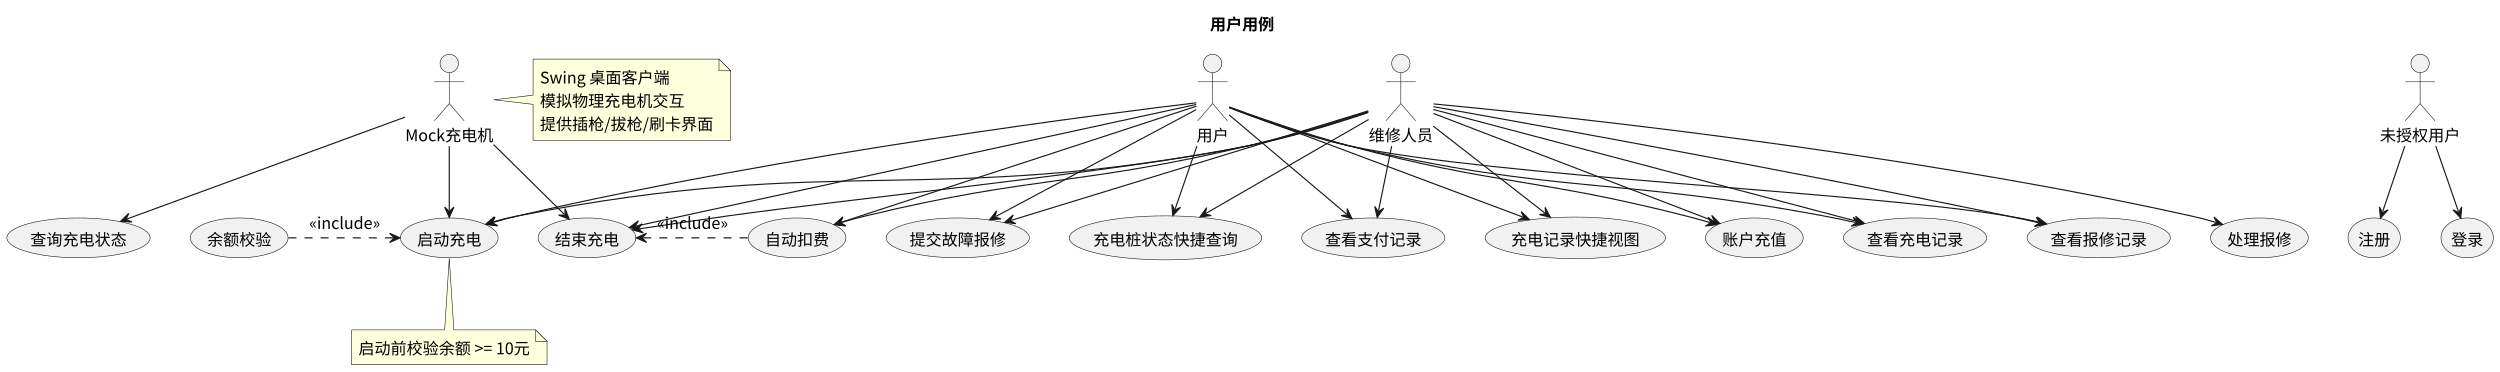
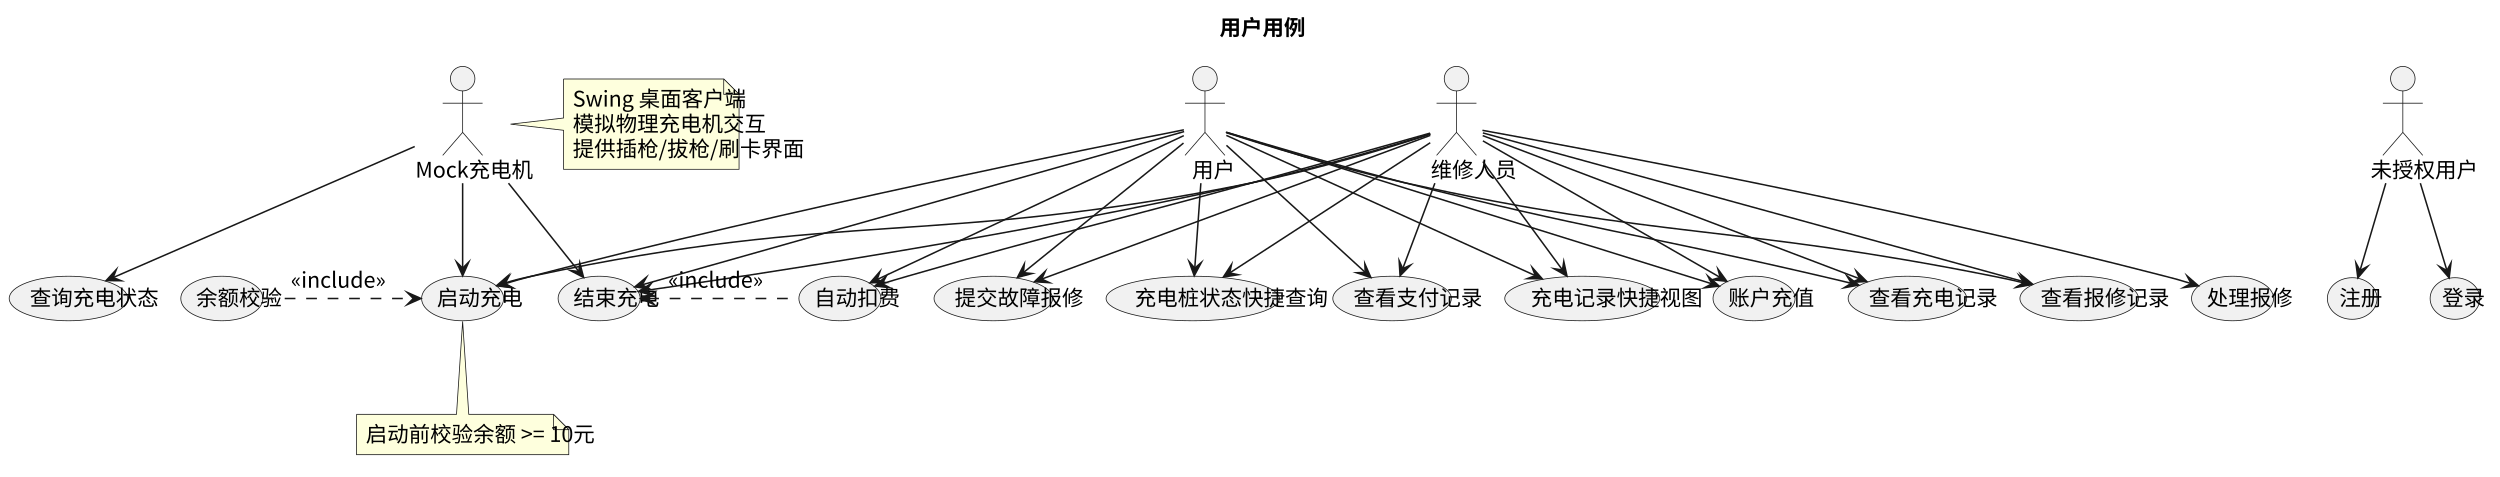
- <svg xmlns="http://www.w3.org/2000/svg" contentStyleType="text/css" data-diagram-type="DESCRIPTION" height="324px" preserveAspectRatio="none" style="width:2178px;height:324px;background:#FFFFFF;" version="1.1" viewBox="0 0 2178 324" width="2178px" zoomAndPan="magnify">
+ <svg xmlns="http://www.w3.org/2000/svg" contentStyleType="text/css" data-diagram-type="DESCRIPTION" height="311px" preserveAspectRatio="none" style="width:1630px;height:311px;background:#FFFFFF;" version="1.1" viewBox="0 0 1630 311" width="1630px" zoomAndPan="magnify">
  <defs />
  <g>
    <g class="title" data-source-line="3">
-       <text fill="#000000" font-family="Noto Sans CJK SC" font-size="14" font-weight="bold" lengthAdjust="spacing" textLength="56" x="1054.099" y="26.24">用户用例</text>
-     </g>
-     <g class="entity" data-entity="G" data-source-line="6" data-uid="ent0002" id="entity_G">
-       <ellipse cx="2108.4" cy="55.272" fill="#F1F1F1" rx="8" ry="8" style="stroke:#181818;stroke-width:0.5;" />
-       <path d="M2108.4,63.272 L2108.4,90.272 M2095.4,71.272 L2121.4,71.272 M2108.4,90.272 L2095.4,105.272 M2108.4,90.272 L2121.4,105.272" fill="none" style="stroke:#181818;stroke-width:0.5;" />
-       <text fill="#000000" font-family="Noto Sans CJK SC" font-size="14" lengthAdjust="spacing" textLength="70" x="2073.4" y="123.012">未授权用户</text>
-     </g>
-     <g class="entity" data-entity="U" data-source-line="7" data-uid="ent0003" id="entity_U">
-       <ellipse cx="1056.4" cy="55.272" fill="#F1F1F1" rx="8" ry="8" style="stroke:#181818;stroke-width:0.5;" />
-       <path d="M1056.4,63.272 L1056.4,90.272 M1043.4,71.272 L1069.4,71.272 M1056.4,90.272 L1043.4,105.272 M1056.4,90.272 L1069.4,105.272" fill="none" style="stroke:#181818;stroke-width:0.5;" />
-       <text fill="#000000" font-family="Noto Sans CJK SC" font-size="14" lengthAdjust="spacing" textLength="28" x="1042.4" y="123.012">用户</text>
-     </g>
-     <g class="entity" data-entity="M" data-source-line="8" data-uid="ent0004" id="entity_M">
-       <ellipse cx="1220.4" cy="55.272" fill="#F1F1F1" rx="8" ry="8" style="stroke:#181818;stroke-width:0.5;" />
-       <path d="M1220.4,63.272 L1220.4,90.272 M1207.4,71.272 L1233.4,71.272 M1220.4,90.272 L1207.4,105.272 M1220.4,90.272 L1233.4,105.272" fill="none" style="stroke:#181818;stroke-width:0.5;" />
-       <text fill="#000000" font-family="Noto Sans CJK SC" font-size="14" lengthAdjust="spacing" textLength="56" x="1192.4" y="123.012">维修人员</text>
-     </g>
-     <g class="entity" data-entity="MC" data-source-line="9" data-uid="ent0005" id="entity_MC">
-       <ellipse cx="391.4" cy="55.272" fill="#F1F1F1" rx="8" ry="8" style="stroke:#181818;stroke-width:0.5;" />
-       <path d="M391.4,63.272 L391.4,90.272 M378.4,71.272 L404.4,71.272 M391.4,90.272 L378.4,105.272 M391.4,90.272 L404.4,105.272" fill="none" style="stroke:#181818;stroke-width:0.5;" />
-       <text fill="#000000" font-family="Noto Sans CJK SC" font-size="14" lengthAdjust="spacing" textLength="76.72" x="353.04" y="123.012">Mock充电机</text>
-     </g>
-     <g class="entity" data-entity="GMN6" data-source-line="11" data-uid="ent0007" id="entity_GMN6">
-       <path d="M464.41,51.502 L464.41,82.912 L430.22,86.912 L464.41,90.912 L464.41,122.318 A0,0 0 0 0 464.41,122.318 L636.385,122.318 A0,0 0 0 0 636.385,122.318 L636.385,61.502 L626.385,51.502 L464.41,51.502 A0,0 0 0 0 464.41,51.502" fill="#FEFFDD" style="stroke:#181818;stroke-width:0.5;" />
-       <path d="M626.385,51.502 L626.385,61.502 L636.385,61.502 L626.385,51.502" fill="#FEFFDD" style="stroke:#181818;stroke-width:0.5;" />
-       <text fill="#000000" font-family="Noto Sans CJK SC" font-size="14" lengthAdjust="spacing" textLength="112.993" x="470.41" y="72.742">Swing 桌面客户端</text>
-       <text fill="#000000" font-family="Noto Sans CJK SC" font-size="14" lengthAdjust="spacing" textLength="125.999" x="470.41" y="93.014">模拟物理充电机交互</text>
-       <text fill="#000000" font-family="Noto Sans CJK SC" font-size="14" lengthAdjust="spacing" textLength="150.975" x="470.41" y="113.286">提供插枪/拔枪/刷卡界面</text>
-     </g>
-     <g class="entity" data-entity="REG" data-source-line="13" data-uid="ent0009" id="entity_REG">
-       <ellipse cx="2068.399" cy="207.226" fill="#F1F1F1" rx="22.799" ry="17.334" style="stroke:#181818;stroke-width:0.5;" />
-       <text fill="#000000" font-family="Noto Sans CJK SC" font-size="14" lengthAdjust="spacing" textLength="28" x="2054.399" y="213.862">注册</text>
-     </g>
-     <g class="entity" data-entity="LOG" data-source-line="14" data-uid="ent0010" id="entity_LOG">
-       <ellipse cx="2149.399" cy="207.226" fill="#F1F1F1" rx="22.799" ry="17.334" style="stroke:#181818;stroke-width:0.5;" />
-       <text fill="#000000" font-family="Noto Sans CJK SC" font-size="14" lengthAdjust="spacing" textLength="28" x="2135.399" y="213.862">登录</text>
-     </g>
-     <g class="entity" data-entity="RCH" data-source-line="15" data-uid="ent0011" id="entity_RCH">
-       <ellipse cx="1528.398" cy="207.226" fill="#F1F1F1" rx="42.598" ry="17.334" style="stroke:#181818;stroke-width:0.5;" />
-       <text fill="#000000" font-family="Noto Sans CJK SC" font-size="14" lengthAdjust="spacing" textLength="56" x="1500.398" y="213.862">账户充值</text>
-     </g>
-     <g class="entity" data-entity="CS" data-source-line="16" data-uid="ent0012" id="entity_CS">
-       <ellipse cx="391.398" cy="207.226" fill="#F1F1F1" rx="42.598" ry="17.334" style="stroke:#181818;stroke-width:0.5;" />
-       <text fill="#000000" font-family="Noto Sans CJK SC" font-size="14" lengthAdjust="spacing" textLength="56" x="363.398" y="213.862">启动充电</text>
-     </g>
-     <g class="entity" data-entity="BAL" data-source-line="17" data-uid="ent0013" id="entity_BAL">
-       <ellipse cx="208.398" cy="207.226" fill="#F1F1F1" rx="42.598" ry="17.334" style="stroke:#181818;stroke-width:0.5;" />
-       <text fill="#000000" font-family="Noto Sans CJK SC" font-size="14" lengthAdjust="spacing" textLength="56" x="180.398" y="213.862">余额校验</text>
-     </g>
-     <g class="entity" data-entity="EC" data-source-line="18" data-uid="ent0014" id="entity_EC">
-       <ellipse cx="511.398" cy="207.226" fill="#F1F1F1" rx="42.598" ry="17.334" style="stroke:#181818;stroke-width:0.5;" />
-       <text fill="#000000" font-family="Noto Sans CJK SC" font-size="14" lengthAdjust="spacing" textLength="56" x="483.398" y="213.862">结束充电</text>
-     </g>
-     <g class="entity" data-entity="AD" data-source-line="19" data-uid="ent0015" id="entity_AD">
-       <ellipse cx="694.398" cy="207.226" fill="#F1F1F1" rx="42.598" ry="17.334" style="stroke:#181818;stroke-width:0.5;" />
-       <text fill="#000000" font-family="Noto Sans CJK SC" font-size="14" lengthAdjust="spacing" textLength="56" x="666.398" y="213.862">自动扣费</text>
-     </g>
-     <g class="entity" data-entity="VCR" data-source-line="20" data-uid="ent0016" id="entity_VCR">
-       <ellipse cx="1668.397" cy="207.226" fill="#F1F1F1" rx="62.397" ry="17.334" style="stroke:#181818;stroke-width:0.5;" />
-       <text fill="#000000" font-family="Noto Sans CJK SC" font-size="14" lengthAdjust="spacing" textLength="84" x="1626.397" y="213.862">查看充电记录</text>
-     </g>
-     <g class="entity" data-entity="VPR" data-source-line="21" data-uid="ent0017" id="entity_VPR">
-       <ellipse cx="1196.397" cy="207.226" fill="#F1F1F1" rx="62.397" ry="17.334" style="stroke:#181818;stroke-width:0.5;" />
-       <text fill="#000000" font-family="Noto Sans CJK SC" font-size="14" lengthAdjust="spacing" textLength="84" x="1154.397" y="213.862">查看支付记录</text>
-     </g>
-     <g class="entity" data-entity="SRT" data-source-line="22" data-uid="ent0018" id="entity_SRT">
-       <ellipse cx="834.397" cy="207.226" fill="#F1F1F1" rx="62.397" ry="17.334" style="stroke:#181818;stroke-width:0.5;" />
-       <text fill="#000000" font-family="Noto Sans CJK SC" font-size="14" lengthAdjust="spacing" textLength="84" x="792.397" y="213.862">提交故障报修</text>
-     </g>
-     <g class="entity" data-entity="HR" data-source-line="23" data-uid="ent0019" id="entity_HR">
-       <ellipse cx="1968.398" cy="207.226" fill="#F1F1F1" rx="42.598" ry="17.334" style="stroke:#181818;stroke-width:0.5;" />
-       <text fill="#000000" font-family="Noto Sans CJK SC" font-size="14" lengthAdjust="spacing" textLength="56" x="1940.398" y="213.862">处理报修</text>
-     </g>
-     <g class="entity" data-entity="QV" data-source-line="24" data-uid="ent0020" id="entity_QV">
-       <ellipse cx="1372.398" cy="207.217" fill="#F1F1F1" rx="78.528" ry="18.105" style="stroke:#181818;stroke-width:0.5;" />
-       <text fill="#000000" font-family="Noto Sans CJK SC" font-size="14" lengthAdjust="spacing" textLength="111.999" x="1316.398" y="213.853">充电记录快捷视图</text>
-     </g>
-     <g class="entity" data-entity="QC" data-source-line="25" data-uid="ent0021" id="entity_QC">
-       <ellipse cx="1015.404" cy="207.223" fill="#F1F1F1" rx="83.854" ry="19.171" style="stroke:#181818;stroke-width:0.5;" />
-       <text fill="#000000" font-family="Noto Sans CJK SC" font-size="14" lengthAdjust="spacing" textLength="125.999" x="952.404" y="213.859">充电桩状态快捷查询</text>
-     </g>
-     <g class="entity" data-entity="VR" data-source-line="26" data-uid="ent0022" id="entity_VR">
-       <ellipse cx="1828.397" cy="207.226" fill="#F1F1F1" rx="62.397" ry="17.334" style="stroke:#181818;stroke-width:0.5;" />
-       <text fill="#000000" font-family="Noto Sans CJK SC" font-size="14" lengthAdjust="spacing" textLength="84" x="1786.397" y="213.862">查看报修记录</text>
-     </g>
-     <g class="entity" data-entity="QC_CM" data-source-line="27" data-uid="ent0023" id="entity_QC_CM">
-       <ellipse cx="68.397" cy="207.226" fill="#F1F1F1" rx="62.397" ry="17.334" style="stroke:#181818;stroke-width:0.5;" />
-       <text fill="#000000" font-family="Noto Sans CJK SC" font-size="14" lengthAdjust="spacing" textLength="84" x="26.397" y="213.862">查询充电状态</text>
-     </g>
-     <g class="entity" data-entity="GMN52" data-source-line="57" data-uid="ent0053" id="entity_GMN52">
-       <path d="M306.22,287.392 L306.22,317.664 A0,0 0 0 0 306.22,317.664 L476.571,317.664 A0,0 0 0 0 476.571,317.664 L476.571,297.392 L466.571,287.392 L395.4,287.392 L391.4,224.902 L387.4,287.392 L306.22,287.392 A0,0 0 0 0 306.22,287.392" fill="#FEFFDD" style="stroke:#181818;stroke-width:0.5;" />
-       <path d="M466.571,287.392 L466.571,297.392 L476.571,297.392 L466.571,287.392" fill="#FEFFDD" style="stroke:#181818;stroke-width:0.5;" />
-       <text fill="#000000" font-family="Noto Sans CJK SC" font-size="14" lengthAdjust="spacing" textLength="149.351" x="312.22" y="308.632">启动前校验余额 &gt;= 10元</text>
-     </g>
-     <g class="link" data-entity-1="G" data-entity-2="REG" data-source-line="29" data-uid="lnk24" id="link_G_REG">
-       <path d="M2095.08,127.302 C2087.85,148.682 2081.233,168.258 2075.793,184.338" fill="none" id="G-to-REG" style="stroke:#181818;stroke-width:1;" />
-       <polygon fill="#181818" points="2073.87,190.022,2080.543,182.778,2075.472,185.286,2072.965,180.215,2073.87,190.022" style="stroke:#181818;stroke-width:1;" />
-     </g>
-     <g class="link" data-entity-1="G" data-entity-2="LOG" data-source-line="30" data-uid="lnk25" id="link_G_LOG">
-       <path d="M2122.05,127.302 C2129.46,148.682 2136.246,168.272 2141.816,184.352" fill="none" id="G-to-LOG" style="stroke:#181818;stroke-width:1;" />
-       <polygon fill="#181818" points="2143.78,190.022,2144.614,180.208,2142.143,185.297,2137.055,182.827,2143.78,190.022" style="stroke:#181818;stroke-width:1;" />
-     </g>
-     <g class="link" data-entity-1="U" data-entity-2="RCH" data-source-line="31" data-uid="lnk26" id="link_U_RCH">
-       <path d="M1070.89,93.272 C1093.14,101.352 1137.16,116.812 1175.4,127.052 C1303.89,161.432 1339.51,155.182 1468.4,188.052 C1477.26,190.312 1481.016,191.306 1489.786,193.956" fill="none" id="U-to-RCH" style="stroke:#181818;stroke-width:1;" />
-       <polygon fill="#181818" points="1495.53,195.692,1488.072,189.26,1490.744,194.246,1485.758,196.918,1495.53,195.692" style="stroke:#181818;stroke-width:1;" />
-     </g>
-     <g class="link" data-entity-1="U" data-entity-2="CS" data-source-line="32" data-uid="lnk27" id="link_U_CS">
-       <path d="M1042.19,89.572 C975.24,97.522 684.68,133.662 451.4,188.052 C442.39,190.152 438.493,191.125 429.633,193.805" fill="none" id="U-to-CS" style="stroke:#181818;stroke-width:1;" />
-       <polygon fill="#181818" points="423.89,195.542,433.663,196.765,428.676,194.094,431.346,189.107,423.89,195.542" style="stroke:#181818;stroke-width:1;" />
-     </g>
-     <g class="link" data-entity-1="U" data-entity-2="EC" data-source-line="33" data-uid="lnk28" id="link_U_EC">
-       <path d="M1042.1,91.012 C971.23,106.402 662.523,173.409 554.123,196.949" fill="none" id="U-to-EC" style="stroke:#181818;stroke-width:1;" />
-       <polygon fill="#181818" points="548.26,198.222,557.904,200.221,553.146,197.161,556.206,192.403,548.26,198.222" style="stroke:#181818;stroke-width:1;" />
-     </g>
-     <g class="link" data-entity-1="U" data-entity-2="AD" data-source-line="34" data-uid="lnk29" id="link_U_AD">
-       <path d="M1042.21,92.552 C989.33,109.832 808.613,168.888 732.663,193.708" fill="none" id="U-to-AD" style="stroke:#181818;stroke-width:1;" />
-       <polygon fill="#181818" points="726.96,195.572,736.757,196.578,731.713,194.019,734.272,188.974,726.96,195.572" style="stroke:#181818;stroke-width:1;" />
-     </g>
-     <g class="link" data-entity-1="U" data-entity-2="VCR" data-source-line="35" data-uid="lnk30" id="link_U_VCR">
-       <path d="M1070.82,93.552 C1092.98,102.002 1136.88,117.942 1175.4,127.052 C1355.96,169.742 1406.02,153.922 1588.4,188.052 C1599.46,190.122 1605.457,191.324 1616.557,193.824" fill="none" id="U-to-VCR" style="stroke:#181818;stroke-width:1;" />
-       <polygon fill="#181818" points="1622.41,195.142,1614.509,189.262,1617.532,194.043,1612.751,197.067,1622.41,195.142" style="stroke:#181818;stroke-width:1;" />
-     </g>
-     <g class="link" data-entity-1="U" data-entity-2="VPR" data-source-line="36" data-uid="lnk31" id="link_U_VPR">
-       <path d="M1070.85,100.132 C1096.42,121.732 1145.008,162.789 1173.248,186.659" fill="none" id="U-to-VPR" style="stroke:#181818;stroke-width:1;" />
-       <polygon fill="#181818" points="1177.83,190.532,1173.539,181.667,1174.011,187.304,1168.374,187.777,1177.83,190.532" style="stroke:#181818;stroke-width:1;" />
-     </g>
-     <g class="link" data-entity-1="U" data-entity-2="SRT" data-source-line="37" data-uid="lnk32" id="link_U_SRT">
-       <path d="M1042.17,95.492 C1006,114.772 915.285,163.109 867.505,188.579" fill="none" id="U-to-SRT" style="stroke:#181818;stroke-width:1;" />
-       <polygon fill="#181818" points="862.21,191.402,872.034,190.698,866.622,189.05,868.27,183.638,862.21,191.402" style="stroke:#181818;stroke-width:1;" />
-     </g>
-     <g class="link" data-entity-1="U" data-entity-2="QV" data-source-line="38" data-uid="lnk33" id="link_U_QV">
-       <path d="M1070.8,93.302 C1116.8,110.522 1255.731,162.538 1326.681,189.108" fill="none" id="U-to-QV" style="stroke:#181818;stroke-width:1;" />
-       <polygon fill="#181818" points="1332.3,191.212,1325.274,184.31,1327.618,189.458,1322.469,191.802,1332.3,191.212" style="stroke:#181818;stroke-width:1;" />
-     </g>
-     <g class="link" data-entity-1="U" data-entity-2="QC" data-source-line="39" data-uid="lnk34" id="link_U_QC">
-       <path d="M1042.74,127.302 C1035.66,147.742 1029.316,166.063 1023.726,182.183" fill="none" id="U-to-QC" style="stroke:#181818;stroke-width:1;" />
-       <polygon fill="#181818" points="1021.76,187.852,1028.488,180.659,1023.398,183.128,1020.929,178.038,1021.76,187.852" style="stroke:#181818;stroke-width:1;" />
-     </g>
-     <g class="link" data-entity-1="U" data-entity-2="VR" data-source-line="40" data-uid="lnk35" id="link_U_VR">
-       <path d="M1070.78,93.742 C1092.88,102.452 1136.7,118.722 1175.4,127.052 C1300.59,153.982 1622.08,167.052 1748.4,188.052 C1759.64,189.912 1765.806,191.078 1777.036,193.598" fill="none" id="U-to-VR" style="stroke:#181818;stroke-width:1;" />
-       <polygon fill="#181818" points="1782.89,194.912,1774.984,189.038,1778.011,193.817,1773.233,196.844,1782.89,194.912" style="stroke:#181818;stroke-width:1;" />
-     </g>
-     <g class="link" data-entity-1="M" data-entity-2="RCH" data-source-line="41" data-uid="lnk36" id="link_M_RCH">
-       <path d="M1248.82,98.832 C1306.9,121.142 1433.109,169.621 1492.629,192.481" fill="none" id="M-to-RCH" style="stroke:#181818;stroke-width:1;" />
-       <polygon fill="#181818" points="1498.23,194.632,1491.263,187.671,1493.562,192.839,1488.394,195.139,1498.23,194.632" style="stroke:#181818;stroke-width:1;" />
-     </g>
-     <g class="link" data-entity-1="M" data-entity-2="CS" data-source-line="42" data-uid="lnk37" id="link_M_CS">
-       <path d="M1191.99,97.992 C1165.32,107.032 1124.14,119.942 1087.4,127.052 C808.59,180.932 729.99,133.072 451.4,188.052 C442.11,189.882 437.942,190.83 428.911,193.57" fill="none" id="M-to-CS" style="stroke:#181818;stroke-width:1;" />
-       <polygon fill="#181818" points="423.17,195.312,432.944,196.526,427.955,193.86,430.621,188.871,423.17,195.312" style="stroke:#181818;stroke-width:1;" />
-     </g>
-     <g class="link" data-entity-1="M" data-entity-2="EC" data-source-line="43" data-uid="lnk38" id="link_M_EC">
-       <path d="M1191.92,97.662 C1165.21,106.482 1124,119.242 1087.4,127.052 C988.05,148.222 734.97,173.852 634.4,188.052 C606.5,191.982 581.024,195.743 556.914,199.353" fill="none" id="M-to-EC" style="stroke:#181818;stroke-width:1;" />
-       <polygon fill="#181818" points="550.98,200.242,560.473,202.865,555.925,199.501,559.288,194.953,550.98,200.242" style="stroke:#181818;stroke-width:1;" />
-     </g>
-     <g class="link" data-entity-1="M" data-entity-2="AD" data-source-line="44" data-uid="lnk39" id="link_M_AD">
-       <path d="M1192.09,97.182 C1165.32,105.722 1123.92,118.352 1087.4,127.052 C941.02,161.892 900.63,152.632 754.4,188.052 C745.41,190.222 741.513,191.225 732.653,193.905" fill="none" id="M-to-AD" style="stroke:#181818;stroke-width:1;" />
-       <polygon fill="#181818" points="726.91,195.642,736.683,196.865,731.696,194.194,734.366,189.208,726.91,195.642" style="stroke:#181818;stroke-width:1;" />
-     </g>
-     <g class="link" data-entity-1="M" data-entity-2="VCR" data-source-line="45" data-uid="lnk40" id="link_M_VCR">
-       <path d="M1248.76,95.402 C1324.64,115.442 1526.919,168.86 1618.429,193.02" fill="none" id="M-to-VCR" style="stroke:#181818;stroke-width:1;" />
-       <polygon fill="#181818" points="1624.23,194.552,1616.549,188.387,1619.396,193.276,1614.507,196.122,1624.23,194.552" style="stroke:#181818;stroke-width:1;" />
-     </g>
-     <g class="link" data-entity-1="M" data-entity-2="VPR" data-source-line="46" data-uid="lnk41" id="link_M_VPR">
-       <path d="M1212.41,127.302 C1208.12,148.412 1204.261,167.431 1201.001,183.531" fill="none" id="M-to-VPR" style="stroke:#181818;stroke-width:1;" />
-       <polygon fill="#181818" points="1199.81,189.412,1205.517,181.385,1200.802,184.511,1197.676,179.797,1199.81,189.412" style="stroke:#181818;stroke-width:1;" />
-     </g>
-     <g class="link" data-entity-1="M" data-entity-2="SRT" data-source-line="47" data-uid="lnk42" id="link_M_SRT">
-       <path d="M1192.01,96.612 C1124.46,117.312 959.657,167.823 881.016,191.933" fill="none" id="M-to-SRT" style="stroke:#181818;stroke-width:1;" />
-       <polygon fill="#181818" points="875.28,193.692,885.057,194.878,880.06,192.226,882.712,187.23,875.28,193.692" style="stroke:#181818;stroke-width:1;" />
-     </g>
-     <g class="link" data-entity-1="M" data-entity-2="HR" data-source-line="48" data-uid="lnk43" id="link_M_HR">
-       <path d="M1248.85,90.512 C1343.45,99.482 1655.69,131.722 1908.4,188.052 C1917.53,190.082 1921.557,191.063 1930.507,193.773" fill="none" id="M-to-HR" style="stroke:#181818;stroke-width:1;" />
-       <polygon fill="#181818" points="1936.25,195.512,1928.795,189.075,1931.465,194.063,1926.477,196.732,1936.25,195.512" style="stroke:#181818;stroke-width:1;" />
-     </g>
-     <g class="link" data-entity-1="M" data-entity-2="QV" data-source-line="49" data-uid="lnk44" id="link_M_QV">
-       <path d="M1248.63,109.892 C1278.16,132.872 1319.145,164.777 1345.965,185.647" fill="none" id="M-to-QV" style="stroke:#181818;stroke-width:1;" />
-       <polygon fill="#181818" points="1350.7,189.332,1346.054,180.648,1346.754,186.261,1341.141,186.962,1350.7,189.332" style="stroke:#181818;stroke-width:1;" />
-     </g>
-     <g class="link" data-entity-1="M" data-entity-2="QC" data-source-line="50" data-uid="lnk45" id="link_M_QC">
-       <path d="M1192.32,104.112 C1153.83,126.332 1090.167,163.073 1050.657,185.873" fill="none" id="M-to-QC" style="stroke:#181818;stroke-width:1;" />
-       <polygon fill="#181818" points="1045.46,188.872,1055.254,187.838,1049.791,186.373,1051.256,180.909,1045.46,188.872" style="stroke:#181818;stroke-width:1;" />
-     </g>
-     <g class="link" data-entity-1="M" data-entity-2="VR" data-source-line="51" data-uid="lnk46" id="link_M_VR">
-       <path d="M1248.8,92.932 C1328.04,107.002 1558.18,148.422 1748.4,188.052 C1759.27,190.312 1765.099,191.555 1776.079,194.045" fill="none" id="M-to-VR" style="stroke:#181818;stroke-width:1;" />
-       <polygon fill="#181818" points="1781.93,195.372,1774.037,189.481,1777.054,194.266,1772.268,197.282,1781.93,195.372" style="stroke:#181818;stroke-width:1;" />
-     </g>
-     <g class="link" data-entity-1="MC" data-entity-2="CS" data-source-line="52" data-uid="lnk47" id="link_MC_CS">
-       <path d="M391.4,127.302 C391.4,148.412 391.4,167.312 391.4,183.412" fill="none" id="MC-to-CS" style="stroke:#181818;stroke-width:1;" />
-       <polygon fill="#181818" points="391.4,189.412,395.4,180.412,391.4,184.412,387.4,180.412,391.4,189.412" style="stroke:#181818;stroke-width:1;" />
-     </g>
-     <g class="link" data-entity-1="MC" data-entity-2="EC" data-source-line="53" data-uid="lnk48" id="link_MC_EC">
-       <path d="M430.03,125.992 C452.36,148.022 474.967,170.31 491.557,186.66" fill="none" id="MC-to-EC" style="stroke:#181818;stroke-width:1;" />
-       <polygon fill="#181818" points="495.83,190.872,492.228,181.706,492.269,187.362,486.612,187.403,495.83,190.872" style="stroke:#181818;stroke-width:1;" />
-     </g>
-     <g class="link" data-entity-1="MC" data-entity-2="QC_CM" data-source-line="54" data-uid="lnk49" id="link_MC_QC_CM">
-       <path d="M352.76,102.062 C289.96,125.062 172.244,168.178 110.724,190.718" fill="none" id="MC-to-QC_CM" style="stroke:#181818;stroke-width:1;" />
-       <polygon fill="#181818" points="105.09,192.782,114.917,193.442,109.785,191.062,112.165,185.93,105.09,192.782" style="stroke:#181818;stroke-width:1;" />
-     </g>
-     <g class="link" data-entity-1="BAL" data-entity-2="CS" data-source-line="56" data-uid="lnk51" id="link_BAL_CS">
-       <path d="M251.3,207.222 C280.57,207.222 313.17,207.222 342.44,207.222" fill="none" id="BAL-to-CS" style="stroke:#181818;stroke-width:1;stroke-dasharray:7,7;" />
-       <polygon fill="#181818" points="348.44,207.222,339.44,203.222,343.44,207.222,339.44,211.222,348.44,207.222" style="stroke:#181818;stroke-width:1;" />
-       <text fill="#000000" font-family="Noto Sans CJK SC" font-size="14" lengthAdjust="spacing" textLength="61.852" x="269.4" y="199.462">«include»</text>
-     </g>
-     <g class="link" data-entity-1="EC" data-entity-2="AD" data-source-line="58" data-uid="lnk55" id="link_EC_AD">
-       <path d="M560.3,207.222 C589.57,207.222 622.17,207.222 651.44,207.222" fill="none" id="EC-backto-AD" style="stroke:#181818;stroke-width:1;stroke-dasharray:7,7;" />
-       <polygon fill="#181818" points="554.3,207.222,563.3,211.222,559.3,207.222,563.3,203.222,554.3,207.222" style="stroke:#181818;stroke-width:1;" />
-       <text fill="#000000" font-family="Noto Sans CJK SC" font-size="14" lengthAdjust="spacing" textLength="61.852" x="572.4" y="199.462">«include»</text>
+       <text fill="#000000" font-family="'Noto Sans CJK SC'" font-size="14" font-weight="700" lengthAdjust="spacing" textLength="33.605" x="795.121" y="22.995">用户用例</text>
+     </g>
+     <g class="entity" data-qualified-name="G" data-source-line="6" id="ent0001">
+       <ellipse cx="1566.643" cy="51.297" fill="#F1F1F1" rx="8" ry="8" style="stroke:#181818;stroke-width:0.5;" />
+       <path d="M1566.643,59.297 L1566.643,86.297 M1553.643,67.297 L1579.643,67.297 M1566.643,86.297 L1553.643,101.297 M1566.643,86.297 L1579.643,101.297" fill="none" style="stroke:#181818;stroke-width:0.5;" />
+       <text fill="#000000" font-family="'Noto Sans CJK SC'" font-size="14" lengthAdjust="spacing" textLength="42.007" x="1545.64" y="115.792">未授权用户</text>
+     </g>
+     <g class="entity" data-qualified-name="U" data-source-line="7" id="ent0002">
+       <ellipse cx="785.64" cy="51.297" fill="#F1F1F1" rx="8" ry="8" style="stroke:#181818;stroke-width:0.5;" />
+       <path d="M785.64,59.297 L785.64,86.297 M772.64,67.297 L798.64,67.297 M785.64,86.297 L772.64,101.297 M785.64,86.297 L798.64,101.297" fill="none" style="stroke:#181818;stroke-width:0.5;" />
+       <text fill="#000000" font-family="'Noto Sans CJK SC'" font-size="14" lengthAdjust="spacing" textLength="16.803" x="777.239" y="115.792">用户</text>
+     </g>
+     <g class="entity" data-qualified-name="M" data-source-line="8" id="ent0003">
+       <ellipse cx="949.643" cy="51.297" fill="#F1F1F1" rx="8" ry="8" style="stroke:#181818;stroke-width:0.5;" />
+       <path d="M949.643,59.297 L949.643,86.297 M936.643,67.297 L962.643,67.297 M949.643,86.297 L936.643,101.297 M949.643,86.297 L962.643,101.297" fill="none" style="stroke:#181818;stroke-width:0.5;" />
+       <text fill="#000000" font-family="'Noto Sans CJK SC'" font-size="14" lengthAdjust="spacing" textLength="33.605" x="932.84" y="115.792">维修人员</text>
+     </g>
+     <g class="entity" data-qualified-name="MC" data-source-line="9" id="ent0004">
+       <ellipse cx="301.647" cy="51.297" fill="#F1F1F1" rx="8" ry="8" style="stroke:#181818;stroke-width:0.5;" />
+       <path d="M301.647,59.297 L301.647,86.297 M288.647,67.297 L314.647,67.297 M301.647,86.297 L288.647,101.297 M301.647,86.297 L314.647,101.297" fill="none" style="stroke:#181818;stroke-width:0.5;" />
+       <text fill="#000000" font-family="'Noto Sans CJK SC'" font-size="14" lengthAdjust="spacing" textLength="61.653" x="270.82" y="115.792">Mock充电机</text>
+     </g>
+     <g class="entity" data-qualified-name="GMN5" data-source-line="11" id="ent0006">
+       <path d="M367.42,51.497 L367.42,76.947 L332.87,80.947 L367.42,84.947 L367.42,110.388 A0,0 0 0 0 367.42,110.388 L481.867,110.388 A0,0 0 0 0 481.867,110.388 L481.867,61.497 L471.867,51.497 L367.42,51.497 A0,0 0 0 0 367.42,51.497" fill="#FEFFDD" style="stroke:#181818;stroke-width:0.5;" />
+       <path d="M471.867,51.497 L471.867,61.497 L481.867,61.497 L471.867,51.497" fill="#FEFFDD" style="stroke:#181818;stroke-width:0.5;" />
+       <text fill="#000000" font-family="'Noto Sans CJK SC'" font-size="14" lengthAdjust="spacing" textLength="88.443" x="373.42" y="69.492">Swing 桌面客户端</text>
+       <text fill="#000000" font-family="'Noto Sans CJK SC'" font-size="14" lengthAdjust="spacing" textLength="75.612" x="373.42" y="85.789">模拟物理充电机交互</text>
+       <text fill="#000000" font-family="'Noto Sans CJK SC'" font-size="14" lengthAdjust="spacing" textLength="93.447" x="373.42" y="102.086">提供插枪/拔枪/刷卡界面</text>
+     </g>
+     <g class="entity" data-qualified-name="REG" data-source-line="13" id="ent0008">
+       <ellipse cx="1533.643" cy="194.62" fill="#F1F1F1" rx="16.203" ry="13.563" style="stroke:#181818;stroke-width:0.5;" />
+       <text fill="#000000" font-family="'Noto Sans CJK SC'" font-size="14" lengthAdjust="spacing" textLength="16.803" x="1525.242" y="199.268">注册</text>
+     </g>
+     <g class="entity" data-qualified-name="LOG" data-source-line="14" id="ent0009">
+       <ellipse cx="1600.643" cy="194.62" fill="#F1F1F1" rx="16.203" ry="13.563" style="stroke:#181818;stroke-width:0.5;" />
+       <text fill="#000000" font-family="'Noto Sans CJK SC'" font-size="14" lengthAdjust="spacing" textLength="16.803" x="1592.242" y="199.268">登录</text>
+     </g>
+     <g class="entity" data-qualified-name="RCH" data-source-line="15" id="ent0010">
+       <ellipse cx="1143.643" cy="194.62" fill="#F1F1F1" rx="26.763" ry="14.524" style="stroke:#181818;stroke-width:0.5;" />
+       <text fill="#000000" font-family="'Noto Sans CJK SC'" font-size="14" lengthAdjust="spacing" textLength="33.605" x="1126.84" y="199.269">账户充值</text>
+     </g>
+     <g class="entity" data-qualified-name="CS" data-source-line="16" id="ent0011">
+       <ellipse cx="301.643" cy="194.62" fill="#F1F1F1" rx="26.763" ry="14.524" style="stroke:#181818;stroke-width:0.5;" />
+       <text fill="#000000" font-family="'Noto Sans CJK SC'" font-size="14" lengthAdjust="spacing" textLength="33.605" x="284.84" y="199.269">启动充电</text>
+     </g>
+     <g class="entity" data-qualified-name="BAL" data-source-line="17" id="ent0012">
+       <ellipse cx="144.643" cy="194.62" fill="#F1F1F1" rx="26.763" ry="14.524" style="stroke:#181818;stroke-width:0.5;" />
+       <text fill="#000000" font-family="'Noto Sans CJK SC'" font-size="14" lengthAdjust="spacing" textLength="33.605" x="127.84" y="199.269">余额校验</text>
+     </g>
+     <g class="entity" data-qualified-name="EC" data-source-line="18" id="ent0013">
+       <ellipse cx="390.643" cy="194.62" fill="#F1F1F1" rx="26.763" ry="14.524" style="stroke:#181818;stroke-width:0.5;" />
+       <text fill="#000000" font-family="'Noto Sans CJK SC'" font-size="14" lengthAdjust="spacing" textLength="33.605" x="373.84" y="199.269">结束充电</text>
+     </g>
+     <g class="entity" data-qualified-name="AD" data-source-line="19" id="ent0014">
+       <ellipse cx="547.643" cy="194.62" fill="#F1F1F1" rx="26.763" ry="14.524" style="stroke:#181818;stroke-width:0.5;" />
+       <text fill="#000000" font-family="'Noto Sans CJK SC'" font-size="14" lengthAdjust="spacing" textLength="33.605" x="530.84" y="199.269">自动扣费</text>
+     </g>
+     <g class="entity" data-qualified-name="VCR" data-source-line="20" id="ent0015">
+       <ellipse cx="1243.644" cy="194.62" fill="#F1F1F1" rx="38.644" ry="14.524" style="stroke:#181818;stroke-width:0.5;" />
+       <text fill="#000000" font-family="'Noto Sans CJK SC'" font-size="14" lengthAdjust="spacing" textLength="50.408" x="1218.44" y="199.269">查看充电记录</text>
+     </g>
+     <g class="entity" data-qualified-name="VPR" data-source-line="21" id="ent0016">
+       <ellipse cx="907.644" cy="194.62" fill="#F1F1F1" rx="38.644" ry="14.524" style="stroke:#181818;stroke-width:0.5;" />
+       <text fill="#000000" font-family="'Noto Sans CJK SC'" font-size="14" lengthAdjust="spacing" textLength="50.408" x="882.44" y="199.269">查看支付记录</text>
+     </g>
+     <g class="entity" data-qualified-name="SRT" data-source-line="22" id="ent0017">
+       <ellipse cx="647.644" cy="194.62" fill="#F1F1F1" rx="38.644" ry="14.524" style="stroke:#181818;stroke-width:0.5;" />
+       <text fill="#000000" font-family="'Noto Sans CJK SC'" font-size="14" lengthAdjust="spacing" textLength="50.408" x="622.44" y="199.269">提交故障报修</text>
+     </g>
+     <g class="entity" data-qualified-name="HR" data-source-line="23" id="ent0018">
+       <ellipse cx="1455.643" cy="194.62" fill="#F1F1F1" rx="26.763" ry="14.524" style="stroke:#181818;stroke-width:0.5;" />
+       <text fill="#000000" font-family="'Noto Sans CJK SC'" font-size="14" lengthAdjust="spacing" textLength="33.605" x="1438.84" y="199.269">处理报修</text>
+     </g>
+     <g class="entity" data-qualified-name="QV" data-source-line="24" id="ent0019">
+       <ellipse cx="1031.635" cy="194.62" fill="#F1F1F1" rx="50.525" ry="14.524" style="stroke:#181818;stroke-width:0.5;" />
+       <text fill="#000000" font-family="'Noto Sans CJK SC'" font-size="14" lengthAdjust="spacing" textLength="67.211" x="998.03" y="199.269">充电记录快捷视图</text>
+     </g>
+     <g class="entity" data-qualified-name="QC" data-source-line="25" id="ent0020">
+       <ellipse cx="777.636" cy="194.62" fill="#F1F1F1" rx="56.466" ry="14.524" style="stroke:#181818;stroke-width:0.5;" />
+       <text fill="#000000" font-family="'Noto Sans CJK SC'" font-size="14" lengthAdjust="spacing" textLength="75.612" x="739.83" y="199.269">充电桩状态快捷查询</text>
+     </g>
+     <g class="entity" data-qualified-name="VR" data-source-line="26" id="ent0021">
+       <ellipse cx="1355.644" cy="194.62" fill="#F1F1F1" rx="38.644" ry="14.524" style="stroke:#181818;stroke-width:0.5;" />
+       <text fill="#000000" font-family="'Noto Sans CJK SC'" font-size="14" lengthAdjust="spacing" textLength="50.408" x="1330.44" y="199.269">查看报修记录</text>
+     </g>
+     <g class="entity" data-qualified-name="QC_CM" data-source-line="27" id="ent0022">
+       <ellipse cx="44.644" cy="194.62" fill="#F1F1F1" rx="38.644" ry="14.524" style="stroke:#181818;stroke-width:0.5;" />
+       <text fill="#000000" font-family="'Noto Sans CJK SC'" font-size="14" lengthAdjust="spacing" textLength="50.408" x="19.44" y="199.269">查询充电状态</text>
+     </g>
+     <g class="entity" data-qualified-name="GMN51" data-source-line="57" id="ent0052">
+       <path d="M232.45,270.137 L232.45,296.434 A0,0 0 0 0 232.45,296.434 L370.837,296.434 A0,0 0 0 0 370.837,296.434 L370.837,280.137 L360.837,270.137 L305.64,270.137 L301.64,209.537 L297.64,270.137 L232.45,270.137 A0,0 0 0 0 232.45,270.137" fill="#FEFFDD" style="stroke:#181818;stroke-width:0.5;" />
+       <path d="M360.837,270.137 L360.837,280.137 L370.837,280.137 L360.837,270.137" fill="#FEFFDD" style="stroke:#181818;stroke-width:0.5;" />
+       <text fill="#000000" font-family="'Noto Sans CJK SC'" font-size="14" lengthAdjust="spacing" textLength="117.387" x="238.45" y="288.132">启动前校验余额 &gt;= 10元</text>
+     </g>
+     <g class="link" data-entity-1="ent0001" data-entity-2="ent0008" data-link-type="dependency" data-source-line="29" id="lnk23">
+       <path d="M1555.56,119.437 C1549.23,140.857 1543.126,161.532 1538.746,176.362" fill="none" id="G-to-REG" style="stroke:#181818;stroke-width:1;" />
+       <polygon fill="#181818" points="1537.33,181.157,1543.715,173.659,1538.746,176.362,1536.043,171.393,1537.33,181.157" style="stroke:#181818;stroke-width:1;stroke-linejoin:miter;stroke-miterlimit:10;" />
+     </g>
+     <g class="link" data-entity-1="ent0001" data-entity-2="ent0009" data-link-type="dependency" data-source-line="30" id="lnk24">
+       <path d="M1578.06,119.437 C1584.58,140.857 1590.872,161.544 1595.392,176.374" fill="none" id="G-to-LOG" style="stroke:#181818;stroke-width:1;" />
+       <polygon fill="#181818" points="1596.85,181.157,1598.052,171.382,1595.392,176.374,1590.4,173.714,1596.85,181.157" style="stroke:#181818;stroke-width:1;stroke-linejoin:miter;stroke-miterlimit:10;" />
+     </g>
+     <g class="link" data-entity-1="ent0002" data-entity-2="ent0010" data-link-type="dependency" data-source-line="31" id="lnk25">
+       <path d="M799.24,86.187 C853.27,103.037 1048.327,163.888 1116.167,185.048" fill="none" id="U-to-RCH" style="stroke:#181818;stroke-width:1;" />
+       <polygon fill="#181818" points="1120.94,186.537,1113.539,180.038,1116.167,185.048,1111.157,187.676,1120.94,186.537" style="stroke:#181818;stroke-width:1;stroke-linejoin:miter;stroke-miterlimit:10;" />
+     </g>
+     <g class="link" data-entity-1="ent0002" data-entity-2="ent0011" data-link-type="dependency" data-source-line="32" id="lnk26">
+       <path d="M771.9,84.637 C717.6,95.377 512.86,136.597 346.64,180.097 C339.38,181.997 336.316,182.83 329.236,184.97" fill="none" id="U-to-CS" style="stroke:#181818;stroke-width:1;" />
+       <polygon fill="#181818" points="324.45,186.417,334.222,187.642,329.236,184.97,331.908,179.984,324.45,186.417" style="stroke:#181818;stroke-width:1;stroke-linejoin:miter;stroke-miterlimit:10;" />
+     </g>
+     <g class="link" data-entity-1="ent0002" data-entity-2="ent0013" data-link-type="dependency" data-source-line="33" id="lnk27">
+       <path d="M772.05,85.787 C714.12,102.167 492.352,164.867 418.712,185.677" fill="none" id="U-to-EC" style="stroke:#181818;stroke-width:1;" />
+       <polygon fill="#181818" points="413.9,187.037,423.649,188.439,418.712,185.677,421.473,180.74,413.9,187.037" style="stroke:#181818;stroke-width:1;stroke-linejoin:miter;stroke-miterlimit:10;" />
+     </g>
+     <g class="link" data-entity-1="ent0002" data-entity-2="ent0014" data-link-type="dependency" data-source-line="34" id="lnk28">
+       <path d="M771.82,88.427 C731.54,107.327 618.707,160.273 571.837,182.263" fill="none" id="U-to-AD" style="stroke:#181818;stroke-width:1;" />
+       <polygon fill="#181818" points="567.31,184.387,577.157,184.185,571.837,182.263,573.759,176.943,567.31,184.387" style="stroke:#181818;stroke-width:1;stroke-linejoin:miter;stroke-miterlimit:10;" />
+     </g>
+     <g class="link" data-entity-1="ent0002" data-entity-2="ent0015" data-link-type="dependency" data-source-line="35" id="lnk29">
+       <path d="M799.62,86.227 C823.35,93.427 873.11,108.257 915.64,119.097 C1035.7,149.677 1066.98,151.997 1187.64,180.097 C1195.53,181.927 1199.18,182.782 1207.12,184.702" fill="none" id="U-to-VCR" style="stroke:#181818;stroke-width:1;" />
+       <polygon fill="#181818" points="1211.98,185.877,1204.172,179.874,1207.12,184.702,1202.292,187.649,1211.98,185.877" style="stroke:#181818;stroke-width:1;stroke-linejoin:miter;stroke-miterlimit:10;" />
+     </g>
+     <g class="link" data-entity-1="ent0002" data-entity-2="ent0016" data-link-type="dependency" data-source-line="36" id="lnk30">
+       <path d="M799.64,94.757 C823.17,116.297 866.702,156.141 890.122,177.581" fill="none" id="U-to-VPR" style="stroke:#181818;stroke-width:1;" />
+       <polygon fill="#181818" points="893.81,180.957,889.873,171.929,890.122,177.581,884.471,177.83,893.81,180.957" style="stroke:#181818;stroke-width:1;stroke-linejoin:miter;stroke-miterlimit:10;" />
+     </g>
+     <g class="link" data-entity-1="ent0002" data-entity-2="ent0017" data-link-type="dependency" data-source-line="37" id="lnk31">
+       <path d="M771.65,93.267 C745.75,114.227 694.387,155.792 667.247,177.752" fill="none" id="U-to-SRT" style="stroke:#181818;stroke-width:1;" />
+       <polygon fill="#181818" points="663.36,180.897,672.873,178.345,667.247,177.752,667.841,172.126,663.36,180.897" style="stroke:#181818;stroke-width:1;stroke-linejoin:miter;stroke-miterlimit:10;" />
+     </g>
+     <g class="link" data-entity-1="ent0002" data-entity-2="ent0019" data-link-type="dependency" data-source-line="38" id="lnk32">
+       <path d="M799.57,88.267 C839.32,106.307 949.147,156.171 1000.997,179.701" fill="none" id="U-to-QV" style="stroke:#181818;stroke-width:1;" />
+       <polygon fill="#181818" points="1005.55,181.767,999.007,174.405,1000.997,179.701,995.701,181.69,1005.55,181.767" style="stroke:#181818;stroke-width:1;stroke-linejoin:miter;stroke-miterlimit:10;" />
+     </g>
+     <g class="link" data-entity-1="ent0002" data-entity-2="ent0020" data-link-type="dependency" data-source-line="39" id="lnk33">
+       <path d="M782.96,119.437 C781.47,140.227 780.069,159.83 778.989,174.83" fill="none" id="U-to-QC" style="stroke:#181818;stroke-width:1;" />
+       <polygon fill="#181818" points="778.63,179.817,783.266,171.127,778.989,174.83,775.287,170.553,778.63,179.817" style="stroke:#181818;stroke-width:1;stroke-linejoin:miter;stroke-miterlimit:10;" />
+     </g>
+     <g class="link" data-entity-1="ent0002" data-entity-2="ent0021" data-link-type="dependency" data-source-line="40" id="lnk34">
+       <path d="M799.55,86.517 C823.18,94.157 872.79,109.607 915.64,119.097 C1084.36,156.457 1130.19,146.227 1299.64,180.097 C1307.69,181.697 1311.458,182.498 1319.488,184.428" fill="none" id="U-to-VR" style="stroke:#181818;stroke-width:1;" />
+       <polygon fill="#181818" points="1324.35,185.597,1316.534,179.604,1319.488,184.428,1314.664,187.383,1324.35,185.597" style="stroke:#181818;stroke-width:1;stroke-linejoin:miter;stroke-miterlimit:10;" />
+     </g>
+     <g class="link" data-entity-1="ent0003" data-entity-2="ent0010" data-link-type="dependency" data-source-line="41" id="lnk35">
+       <path d="M966.86,91.857 C1003.49,112.937 1084.487,159.562 1121.577,180.912" fill="none" id="M-to-RCH" style="stroke:#181818;stroke-width:1;" />
+       <polygon fill="#181818" points="1125.91,183.407,1120.105,175.45,1121.577,180.912,1116.114,182.384,1125.91,183.407" style="stroke:#181818;stroke-width:1;stroke-linejoin:miter;stroke-miterlimit:10;" />
+     </g>
+     <g class="link" data-entity-1="ent0003" data-entity-2="ent0011" data-link-type="dependency" data-source-line="42" id="lnk36">
+       <path d="M932.62,87.547 C907.51,95.617 858.93,110.487 816.64,119.097 C610.23,161.087 552.64,136.077 346.64,180.097 C339.15,181.697 335.872,182.486 328.672,184.686" fill="none" id="M-to-CS" style="stroke:#181818;stroke-width:1;" />
+       <polygon fill="#181818" points="323.89,186.147,333.666,187.342,328.672,184.686,331.328,179.691,323.89,186.147" style="stroke:#181818;stroke-width:1;stroke-linejoin:miter;stroke-miterlimit:10;" />
+     </g>
+     <g class="link" data-entity-1="ent0003" data-entity-2="ent0013" data-link-type="dependency" data-source-line="43" id="lnk37">
+       <path d="M932.57,87.297 C907.39,95.067 858.73,109.557 816.64,119.097 C666.16,153.187 487.72,179.862 421.22,189.332" fill="none" id="M-to-EC" style="stroke:#181818;stroke-width:1;" />
+       <polygon fill="#181818" points="416.27,190.037,425.744,192.728,421.22,189.332,424.616,184.808,416.27,190.037" style="stroke:#181818;stroke-width:1;stroke-linejoin:miter;stroke-miterlimit:10;" />
+     </g>
+     <g class="link" data-entity-1="ent0003" data-entity-2="ent0014" data-link-type="dependency" data-source-line="44" id="lnk38">
+       <path d="M932.44,86.797 C907.1,93.927 858.25,107.647 816.64,119.097 C716.75,146.587 691.18,151.317 591.64,180.097 C584.73,182.087 582.028,182.883 575.218,184.983" fill="none" id="M-to-AD" style="stroke:#181818;stroke-width:1;" />
+       <polygon fill="#181818" points="570.44,186.457,580.219,187.627,575.218,184.983,577.862,179.982,570.44,186.457" style="stroke:#181818;stroke-width:1;stroke-linejoin:miter;stroke-miterlimit:10;" />
+     </g>
+     <g class="link" data-entity-1="ent0003" data-entity-2="ent0015" data-link-type="dependency" data-source-line="45" id="lnk39">
+       <path d="M966.72,88.427 C1015.86,107.097 1153.226,159.272 1212.496,181.782" fill="none" id="M-to-VCR" style="stroke:#181818;stroke-width:1;" />
+       <polygon fill="#181818" points="1217.17,183.557,1210.177,176.622,1212.496,181.782,1207.336,184.101,1217.17,183.557" style="stroke:#181818;stroke-width:1;stroke-linejoin:miter;stroke-miterlimit:10;" />
+     </g>
+     <g class="link" data-entity-1="ent0003" data-entity-2="ent0016" data-link-type="dependency" data-source-line="46" id="lnk40">
+       <path d="M935.54,119.437 C927.73,140.227 920.23,160.137 914.59,175.137" fill="none" id="M-to-VPR" style="stroke:#181818;stroke-width:1;" />
+       <polygon fill="#181818" points="912.83,179.817,919.742,172.8,914.59,175.137,912.253,169.985,912.83,179.817" style="stroke:#181818;stroke-width:1;stroke-linejoin:miter;stroke-miterlimit:10;" />
+     </g>
+     <g class="link" data-entity-1="ent0003" data-entity-2="ent0017" data-link-type="dependency" data-source-line="47" id="lnk41">
+       <path d="M932.54,88.267 C882.38,106.817 740.05,159.453 679.19,181.953" fill="none" id="M-to-SRT" style="stroke:#181818;stroke-width:1;" />
+       <polygon fill="#181818" points="674.5,183.687,684.329,184.318,679.19,181.953,681.554,176.814,674.5,183.687" style="stroke:#181818;stroke-width:1;stroke-linejoin:miter;stroke-miterlimit:10;" />
+     </g>
+     <g class="link" data-entity-1="ent0003" data-entity-2="ent0018" data-link-type="dependency" data-source-line="48" id="lnk42">
+       <path d="M966.55,84.977 C1027.21,95.957 1239.41,135.427 1411.64,180.097 C1418.76,181.937 1421.663,182.732 1428.593,184.872" fill="none" id="M-to-HR" style="stroke:#181818;stroke-width:1;" />
+       <polygon fill="#181818" points="1433.37,186.347,1425.951,179.869,1428.593,184.872,1423.591,187.513,1433.37,186.347" style="stroke:#181818;stroke-width:1;stroke-linejoin:miter;stroke-miterlimit:10;" />
+     </g>
+     <g class="link" data-entity-1="ent0003" data-entity-2="ent0019" data-link-type="dependency" data-source-line="49" id="lnk43">
+       <path d="M966.83,105.357 C983.46,127.997 1005.121,157.486 1018.731,176.026" fill="none" id="M-to-QV" style="stroke:#181818;stroke-width:1;" />
+       <polygon fill="#181818" points="1021.69,180.057,1019.589,170.435,1018.731,176.026,1013.14,175.169,1021.69,180.057" style="stroke:#181818;stroke-width:1;stroke-linejoin:miter;stroke-miterlimit:10;" />
+     </g>
+     <g class="link" data-entity-1="ent0003" data-entity-2="ent0020" data-link-type="dependency" data-source-line="50" id="lnk44">
+       <path d="M932.52,93.057 C900.49,113.857 835.854,155.824 801.784,177.944" fill="none" id="M-to-QC" style="stroke:#181818;stroke-width:1;" />
+       <polygon fill="#181818" points="797.59,180.667,807.317,179.121,801.784,177.944,802.96,172.411,797.59,180.667" style="stroke:#181818;stroke-width:1;stroke-linejoin:miter;stroke-miterlimit:10;" />
+     </g>
+     <g class="link" data-entity-1="ent0003" data-entity-2="ent0021" data-link-type="dependency" data-source-line="51" id="lnk45">
+       <path d="M966.83,86.667 C1029.31,103.857 1240.149,161.851 1320.409,183.921" fill="none" id="M-to-VR" style="stroke:#181818;stroke-width:1;" />
+       <polygon fill="#181818" points="1325.23,185.247,1317.613,179.004,1320.409,183.921,1315.492,186.718,1325.23,185.247" style="stroke:#181818;stroke-width:1;stroke-linejoin:miter;stroke-miterlimit:10;" />
+     </g>
+     <g class="link" data-entity-1="ent0004" data-entity-2="ent0011" data-link-type="dependency" data-source-line="52" id="lnk46">
+       <path d="M301.64,119.437 C301.64,140.227 301.64,159.817 301.64,174.817" fill="none" id="MC-to-CS" style="stroke:#181818;stroke-width:1;" />
+       <polygon fill="#181818" points="301.64,179.817,305.64,170.817,301.64,174.817,297.64,170.817,301.64,179.817" style="stroke:#181818;stroke-width:1;stroke-linejoin:miter;stroke-miterlimit:10;" />
+     </g>
+     <g class="link" data-entity-1="ent0004" data-entity-2="ent0013" data-link-type="dependency" data-source-line="53" id="lnk47">
+       <path d="M331.53,119.437 C348.49,140.727 365.534,162.117 377.384,176.987" fill="none" id="MC-to-EC" style="stroke:#181818;stroke-width:1;" />
+       <polygon fill="#181818" points="380.5,180.897,378.019,171.366,377.384,176.987,371.763,176.351,380.5,180.897" style="stroke:#181818;stroke-width:1;stroke-linejoin:miter;stroke-miterlimit:10;" />
+     </g>
+     <g class="link" data-entity-1="ent0004" data-entity-2="ent0022" data-link-type="dependency" data-source-line="54" id="lnk48">
+       <path d="M270.39,95.527 C218.62,118.017 120.726,160.554 73.766,180.964" fill="none" id="MC-to-QC_CM" style="stroke:#181818;stroke-width:1;" />
+       <polygon fill="#181818" points="69.18,182.957,79.028,183.038,73.766,180.964,75.84,175.701,69.18,182.957" style="stroke:#181818;stroke-width:1;stroke-linejoin:miter;stroke-miterlimit:10;" />
+     </g>
+     <g class="link" data-entity-1="ent0012" data-entity-2="ent0011" data-link-type="dependency" data-source-line="56" id="lnk50">
+       <path d="M171.63,194.617 C200.39,194.617 240.66,194.617 269.48,194.617" fill="none" id="BAL-to-CS" style="stroke:#181818;stroke-width:1;stroke-dasharray:7,7;" />
+       <polygon fill="#181818" points="274.48,194.617,265.48,190.617,269.48,194.617,265.48,198.617,274.48,194.617" style="stroke:#181818;stroke-width:1;stroke-linejoin:miter;stroke-miterlimit:10;" />
+       <text fill="#000000" font-family="'Noto Sans CJK SC'" font-size="14" lengthAdjust="spacing" textLength="67.853" x="189.64" y="187.612">«include»</text>
+     </g>
+     <g class="link" data-entity-1="ent0013" data-entity-2="ent0014" data-link-type="dependency" data-source-line="58" id="lnk54">
+       <path d="M422.63,194.617 C451.39,194.617 491.66,194.617 520.48,194.617" fill="none" id="EC-backto-AD" style="stroke:#181818;stroke-width:1;stroke-dasharray:7,7;" />
+       <polygon fill="#181818" points="417.63,194.617,426.63,198.617,422.63,194.617,426.63,190.617,417.63,194.617" style="stroke:#181818;stroke-width:1;stroke-linejoin:miter;stroke-miterlimit:10;" />
+       <text fill="#000000" font-family="'Noto Sans CJK SC'" font-size="14" lengthAdjust="spacing" textLength="67.853" x="435.64" y="187.612">«include»</text>
    </g>
  </g>
</svg>
